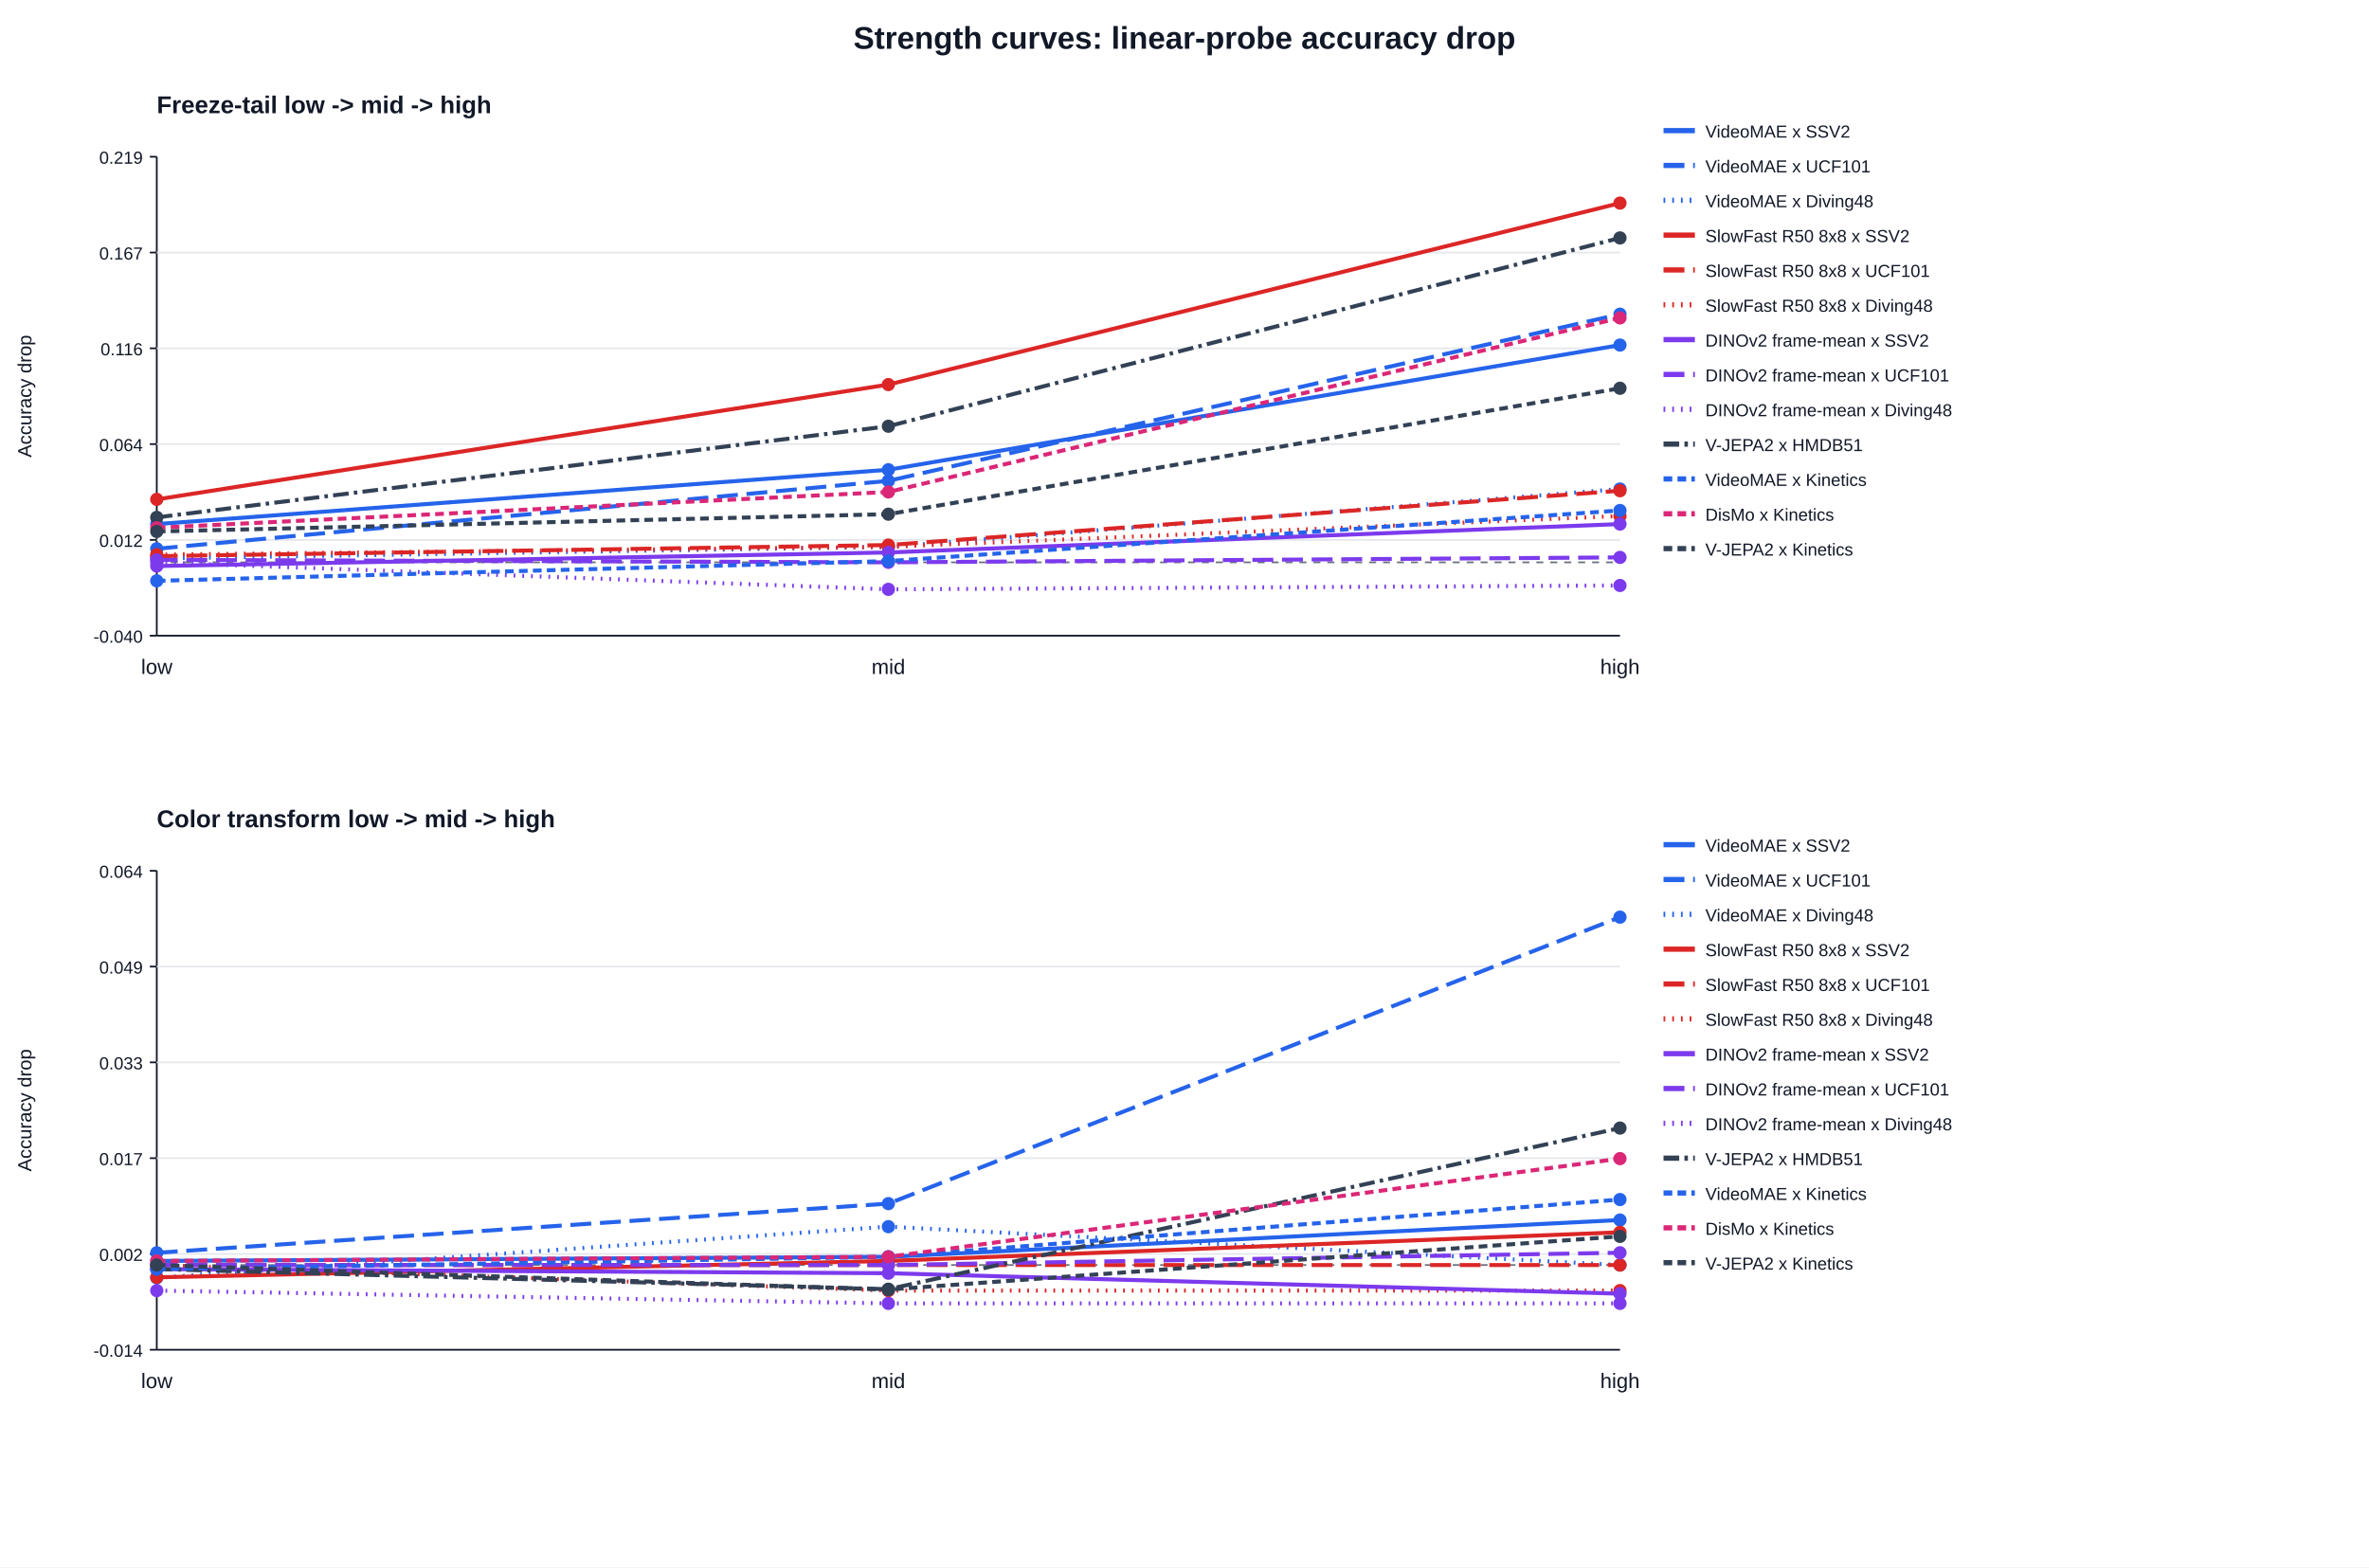
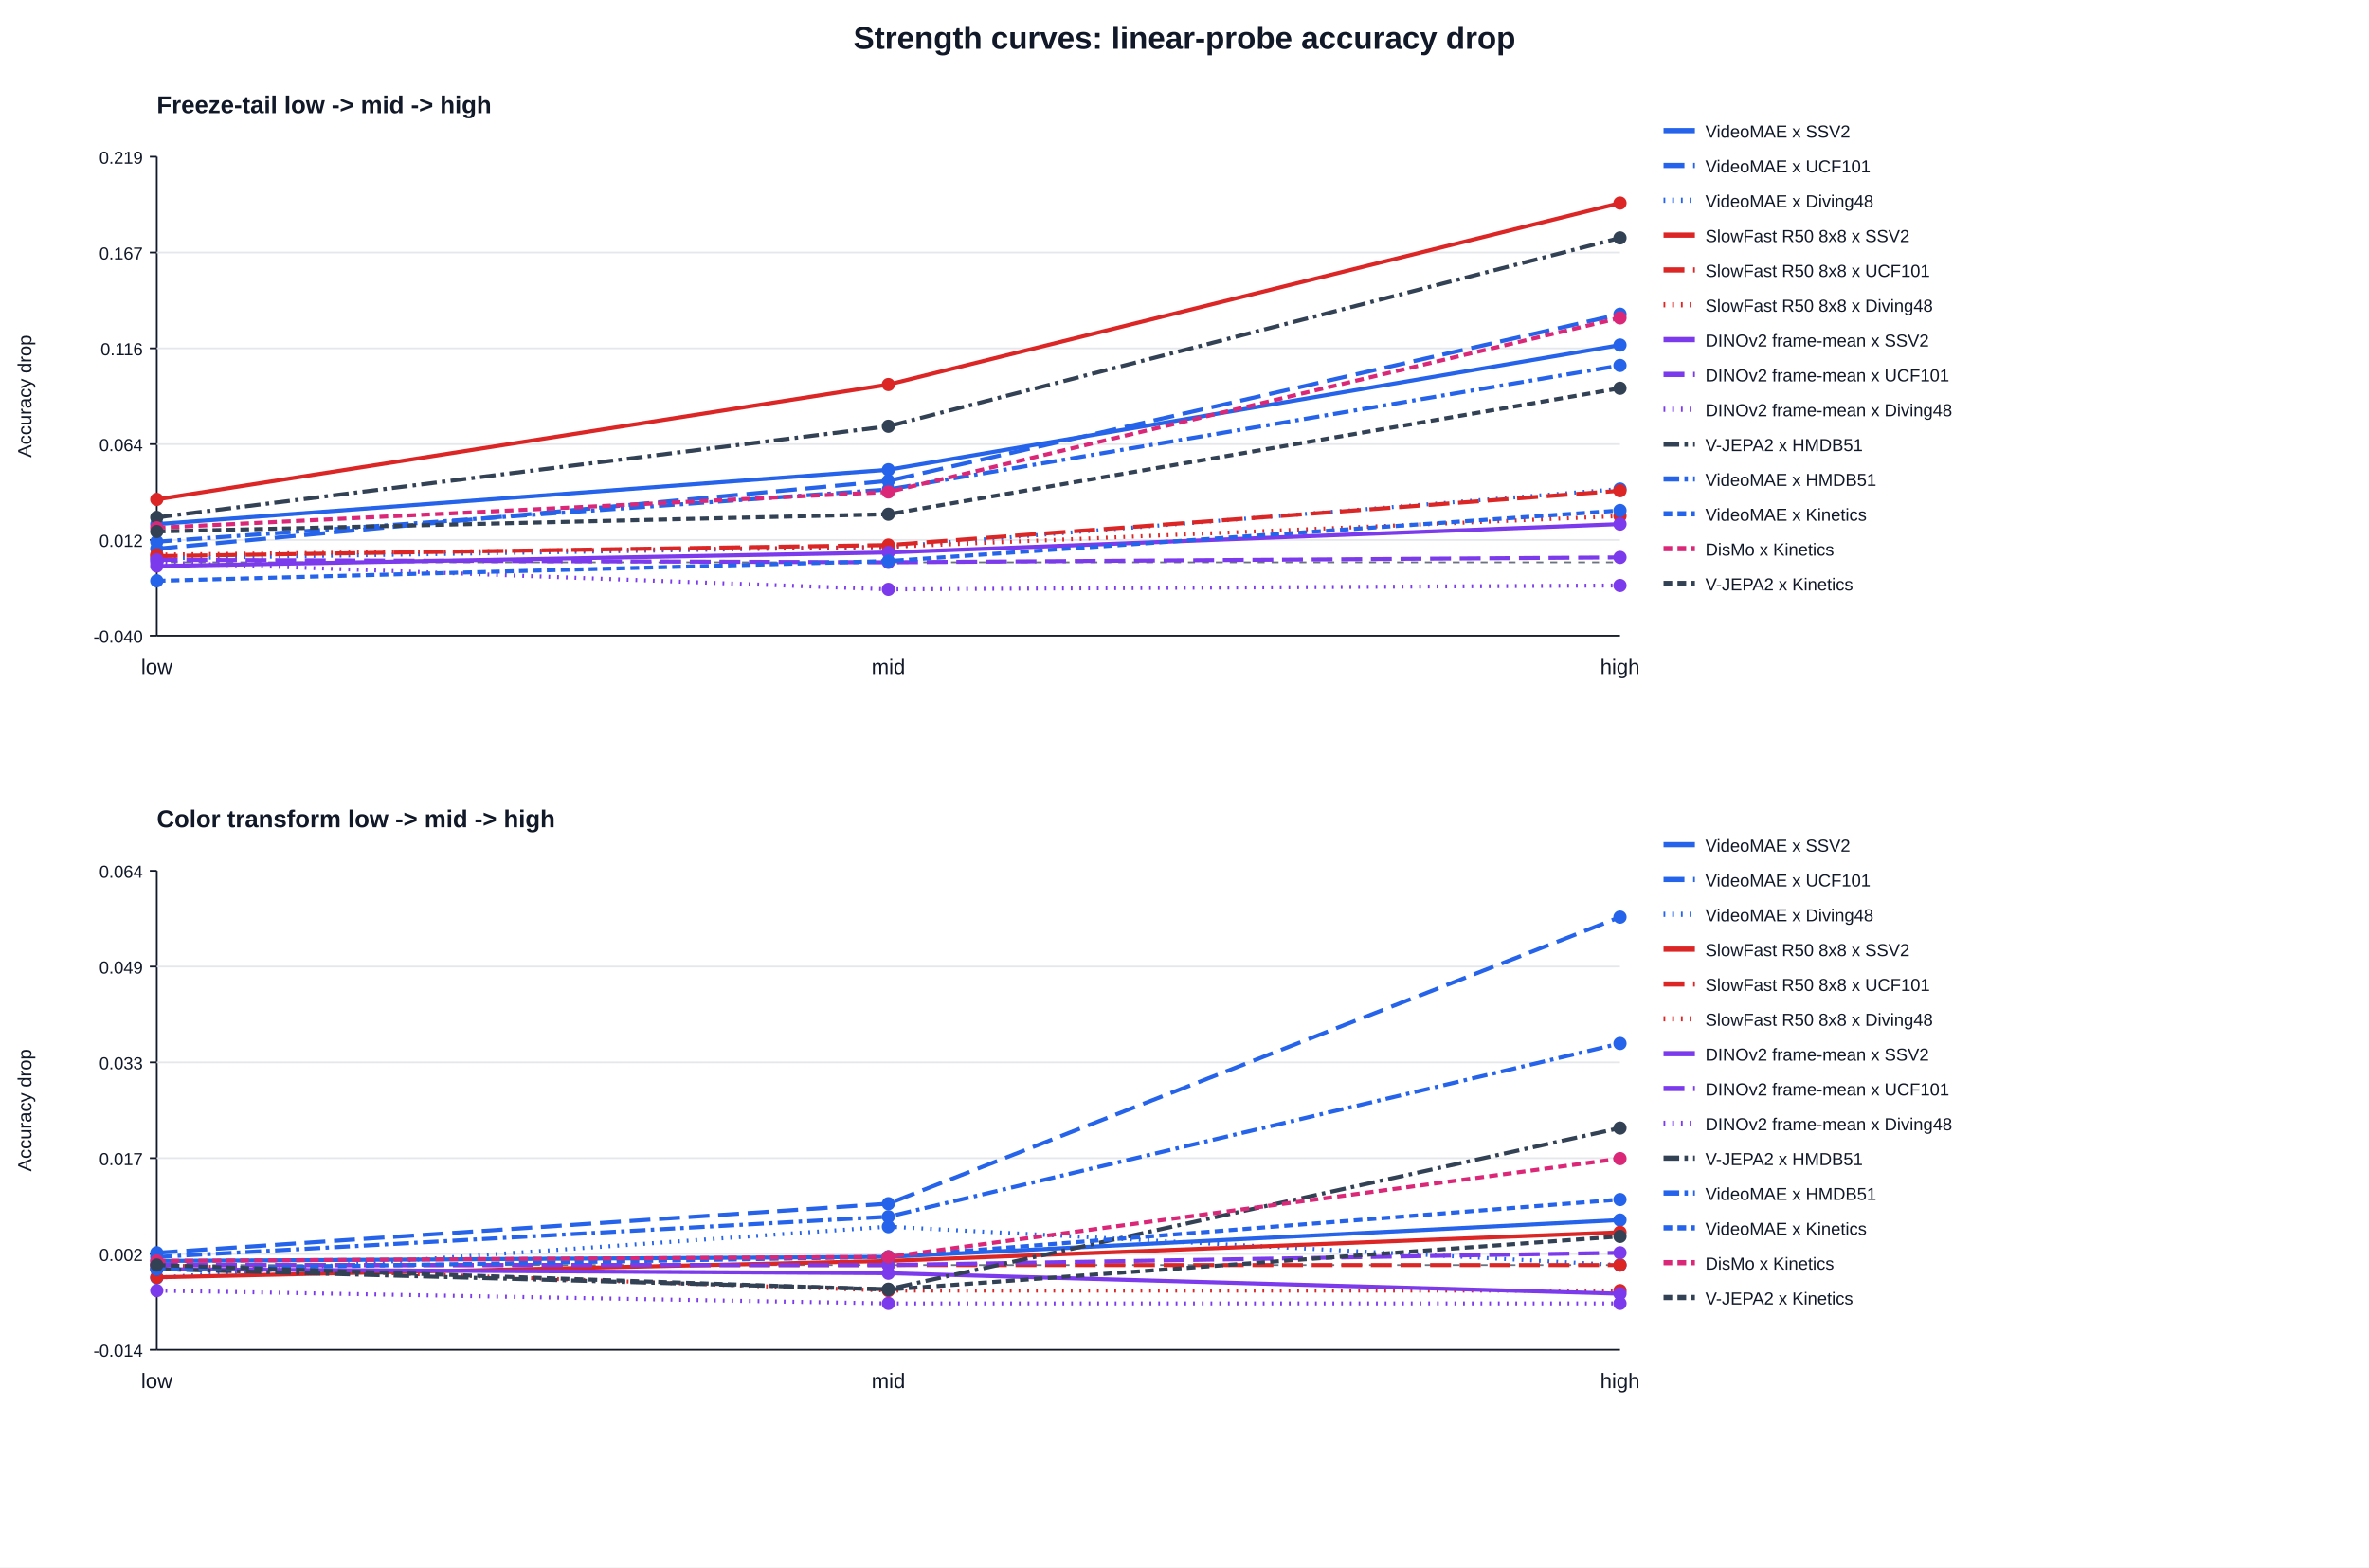
<svg xmlns="http://www.w3.org/2000/svg" width="1360" height="900" viewBox="0 0 1360 900">
  <rect width="100%" height="100%" fill="#ffffff" />
  <style>text { font-family: Arial, Helvetica, sans-serif; fill: #111827; }</style>
  <text x="680.00" y="28.00" font-size="18" font-weight="700" text-anchor="middle">Strength curves: linear-probe accuracy drop</text>
  <text x="90.00" y="65.00" font-size="14" font-weight="700" text-anchor="start">Freeze-tail low -&gt; mid -&gt; high</text>
  <text x="18.00" y="227.50" font-size="11" font-weight="400" text-anchor="middle" transform="rotate(-90 18.00 227.50)">Accuracy drop</text>
  <line x1="90" y1="365" x2="930" y2="365" stroke="#111827" stroke-width="1" />
  <line x1="90" y1="90" x2="90" y2="365" stroke="#111827" stroke-width="1" />
  <line x1="86" y1="365.00" x2="90" y2="365.00" stroke="#111827" />
  <text x="82.00" y="369.00" font-size="10" font-weight="400" text-anchor="end">-0.040</text>
  <line x1="86" y1="310.00" x2="90" y2="310.00" stroke="#111827" />
  <text x="82.00" y="314.00" font-size="10" font-weight="400" text-anchor="end">0.012</text>
  <line x1="90" y1="310.00" x2="930" y2="310.00" stroke="#e5e7eb" stroke-width="1" />
  <line x1="86" y1="255.00" x2="90" y2="255.00" stroke="#111827" />
  <text x="82.00" y="259.00" font-size="10" font-weight="400" text-anchor="end">0.064</text>
  <line x1="90" y1="255.00" x2="930" y2="255.00" stroke="#e5e7eb" stroke-width="1" />
  <line x1="86" y1="200.00" x2="90" y2="200.00" stroke="#111827" />
  <text x="82.00" y="204.00" font-size="10" font-weight="400" text-anchor="end">0.116</text>
  <line x1="90" y1="200.00" x2="930" y2="200.00" stroke="#e5e7eb" stroke-width="1" />
  <line x1="86" y1="145.00" x2="90" y2="145.00" stroke="#111827" />
  <text x="82.00" y="149.00" font-size="10" font-weight="400" text-anchor="end">0.167</text>
  <line x1="90" y1="145.00" x2="930" y2="145.00" stroke="#e5e7eb" stroke-width="1" />
  <line x1="86" y1="90.00" x2="90" y2="90.00" stroke="#111827" />
  <text x="82.00" y="94.00" font-size="10" font-weight="400" text-anchor="end">0.219</text>
  <line x1="90" y1="322.88" x2="930" y2="322.88" stroke="#6b7280" stroke-dasharray="4 4" />
  <polyline points="90.00,300.91 510.00,269.72 930.00,198.13" fill="none" stroke="#2563eb" stroke-width="2.3" stroke-linejoin="round" />
  <circle cx="90.00" cy="300.91" r="3.8" fill="#2563eb" />
  <circle cx="510.00" cy="269.72" r="3.8" fill="#2563eb" />
  <circle cx="930.00" cy="198.13" r="3.8" fill="#2563eb" />
  <polyline points="90.00,315.08 510.00,276.10 930.00,180.41" fill="none" stroke="#2563eb" stroke-width="2.3" stroke-linejoin="round" stroke-dasharray="12 5" />
  <circle cx="90.00" cy="315.08" r="3.8" fill="#2563eb" />
  <circle cx="510.00" cy="276.10" r="3.8" fill="#2563eb" />
  <circle cx="930.00" cy="180.41" r="3.8" fill="#2563eb" />
  <polyline points="90.00,320.67 510.00,314.02 930.00,280.79" fill="none" stroke="#2563eb" stroke-width="2.3" stroke-linejoin="round" stroke-dasharray="1 4" />
  <circle cx="90.00" cy="320.67" r="3.8" fill="#2563eb" />
  <circle cx="510.00" cy="314.02" r="3.8" fill="#2563eb" />
  <circle cx="930.00" cy="280.79" r="3.8" fill="#2563eb" />
  <polyline points="90.00,286.73 510.00,220.81 930.00,116.61" fill="none" stroke="#dc2626" stroke-width="2.3" stroke-linejoin="round" />
  <circle cx="90.00" cy="286.73" r="3.8" fill="#dc2626" />
  <circle cx="510.00" cy="220.81" r="3.8" fill="#dc2626" />
  <circle cx="930.00" cy="116.61" r="3.8" fill="#dc2626" />
  <polyline points="90.00,319.34 510.00,312.96 930.00,281.77" fill="none" stroke="#dc2626" stroke-width="2.3" stroke-linejoin="round" stroke-dasharray="12 5" />
  <circle cx="90.00" cy="319.34" r="3.8" fill="#dc2626" />
  <circle cx="510.00" cy="312.96" r="3.8" fill="#dc2626" />
  <circle cx="930.00" cy="281.77" r="3.8" fill="#dc2626" />
  <polyline points="90.00,318.45 510.00,314.02 930.00,296.30" fill="none" stroke="#dc2626" stroke-width="2.3" stroke-linejoin="round" stroke-dasharray="1 4" />
  <circle cx="90.00" cy="318.45" r="3.8" fill="#dc2626" />
  <circle cx="510.00" cy="314.02" r="3.8" fill="#dc2626" />
  <circle cx="930.00" cy="296.30" r="3.8" fill="#dc2626" />
  <polyline points="90.00,325.01 510.00,317.21 930.00,300.91" fill="none" stroke="#7c3aed" stroke-width="2.3" stroke-linejoin="round" />
  <circle cx="90.00" cy="325.01" r="3.8" fill="#7c3aed" />
  <circle cx="510.00" cy="317.21" r="3.8" fill="#7c3aed" />
  <circle cx="930.00" cy="300.91" r="3.8" fill="#7c3aed" />
  <polyline points="90.00,321.46 510.00,322.88 930.00,320.05" fill="none" stroke="#7c3aed" stroke-width="2.3" stroke-linejoin="round" stroke-dasharray="12 5" />
  <circle cx="90.00" cy="321.46" r="3.8" fill="#7c3aed" />
  <circle cx="510.00" cy="322.88" r="3.8" fill="#7c3aed" />
  <circle cx="930.00" cy="320.05" r="3.8" fill="#7c3aed" />
  <polyline points="90.00,322.88 510.00,338.39 930.00,336.17" fill="none" stroke="#7c3aed" stroke-width="2.3" stroke-linejoin="round" stroke-dasharray="1 4" />
  <circle cx="90.00" cy="322.88" r="3.8" fill="#7c3aed" />
  <circle cx="510.00" cy="338.39" r="3.8" fill="#7c3aed" />
  <circle cx="930.00" cy="336.17" r="3.8" fill="#7c3aed" />
  <polyline points="90.00,297.07 510.00,244.74 930.00,136.61" fill="none" stroke="#334155" stroke-width="2.3" stroke-linejoin="round" stroke-dasharray="9 3 2 3" />
  <circle cx="90.00" cy="297.07" r="3.8" fill="#334155" />
  <circle cx="510.00" cy="244.74" r="3.8" fill="#334155" />
  <circle cx="930.00" cy="136.61" r="3.8" fill="#334155" />
+   <polyline points="90.00,311.02 510.00,281.02 930.00,209.86" fill="none" stroke="#2563eb" stroke-width="2.3" stroke-linejoin="round" stroke-dasharray="9 3 2 3" />
+   <circle cx="90.00" cy="311.02" r="3.8" fill="#2563eb" />
+   <circle cx="510.00" cy="281.02" r="3.8" fill="#2563eb" />
+   <circle cx="930.00" cy="209.86" r="3.8" fill="#2563eb" />
  <polyline points="90.00,333.51 510.00,322.17 930.00,293.11" fill="none" stroke="#2563eb" stroke-width="2.3" stroke-linejoin="round" stroke-dasharray="5 3" />
  <circle cx="90.00" cy="333.51" r="3.8" fill="#2563eb" />
  <circle cx="510.00" cy="322.17" r="3.8" fill="#2563eb" />
  <circle cx="930.00" cy="293.11" r="3.8" fill="#2563eb" />
  <polyline points="90.00,303.03 510.00,282.48 930.00,182.53" fill="none" stroke="#db2777" stroke-width="2.3" stroke-linejoin="round" stroke-dasharray="5 3" />
  <circle cx="90.00" cy="303.03" r="3.8" fill="#db2777" />
  <circle cx="510.00" cy="282.48" r="3.8" fill="#db2777" />
  <circle cx="930.00" cy="182.53" r="3.8" fill="#db2777" />
  <polyline points="90.00,305.16 510.00,295.24 930.00,222.94" fill="none" stroke="#334155" stroke-width="2.3" stroke-linejoin="round" stroke-dasharray="5 3" />
  <circle cx="90.00" cy="305.16" r="3.8" fill="#334155" />
  <circle cx="510.00" cy="295.24" r="3.8" fill="#334155" />
  <circle cx="930.00" cy="222.94" r="3.8" fill="#334155" />
  <text x="90.00" y="387.00" font-size="12" font-weight="400" text-anchor="middle">low</text>
  <text x="510.00" y="387.00" font-size="12" font-weight="400" text-anchor="middle">mid</text>
  <text x="930.00" y="387.00" font-size="12" font-weight="400" text-anchor="middle">high</text>
  <line x1="955" y1="75" x2="973" y2="75" stroke="#2563eb" stroke-width="3" />
  <text x="979.00" y="79.00" font-size="10" font-weight="400" text-anchor="start">VideoMAE x SSV2</text>
  <line x1="955" y1="95" x2="973" y2="95" stroke="#2563eb" stroke-width="3" stroke-dasharray="12 5" />
  <text x="979.00" y="99.00" font-size="10" font-weight="400" text-anchor="start">VideoMAE x UCF101</text>
  <line x1="955" y1="115" x2="973" y2="115" stroke="#2563eb" stroke-width="3" stroke-dasharray="1 4" />
  <text x="979.00" y="119.00" font-size="10" font-weight="400" text-anchor="start">VideoMAE x Diving48</text>
  <line x1="955" y1="135" x2="973" y2="135" stroke="#dc2626" stroke-width="3" />
  <text x="979.00" y="139.00" font-size="10" font-weight="400" text-anchor="start">SlowFast R50 8x8 x SSV2</text>
  <line x1="955" y1="155" x2="973" y2="155" stroke="#dc2626" stroke-width="3" stroke-dasharray="12 5" />
  <text x="979.00" y="159.00" font-size="10" font-weight="400" text-anchor="start">SlowFast R50 8x8 x UCF101</text>
  <line x1="955" y1="175" x2="973" y2="175" stroke="#dc2626" stroke-width="3" stroke-dasharray="1 4" />
  <text x="979.00" y="179.00" font-size="10" font-weight="400" text-anchor="start">SlowFast R50 8x8 x Diving48</text>
  <line x1="955" y1="195" x2="973" y2="195" stroke="#7c3aed" stroke-width="3" />
  <text x="979.00" y="199.00" font-size="10" font-weight="400" text-anchor="start">DINOv2 frame-mean x SSV2</text>
  <line x1="955" y1="215" x2="973" y2="215" stroke="#7c3aed" stroke-width="3" stroke-dasharray="12 5" />
  <text x="979.00" y="219.00" font-size="10" font-weight="400" text-anchor="start">DINOv2 frame-mean x UCF101</text>
  <line x1="955" y1="235" x2="973" y2="235" stroke="#7c3aed" stroke-width="3" stroke-dasharray="1 4" />
  <text x="979.00" y="239.00" font-size="10" font-weight="400" text-anchor="start">DINOv2 frame-mean x Diving48</text>
  <line x1="955" y1="255" x2="973" y2="255" stroke="#334155" stroke-width="3" stroke-dasharray="9 3 2 3" />
  <text x="979.00" y="259.00" font-size="10" font-weight="400" text-anchor="start">V-JEPA2 x HMDB51</text>
-   <line x1="955" y1="275" x2="973" y2="275" stroke="#2563eb" stroke-width="3" stroke-dasharray="5 3" />
-   <text x="979.00" y="279.00" font-size="10" font-weight="400" text-anchor="start">VideoMAE x Kinetics</text>
-   <line x1="955" y1="295" x2="973" y2="295" stroke="#db2777" stroke-width="3" stroke-dasharray="5 3" />
-   <text x="979.00" y="299.00" font-size="10" font-weight="400" text-anchor="start">DisMo x Kinetics</text>
-   <line x1="955" y1="315" x2="973" y2="315" stroke="#334155" stroke-width="3" stroke-dasharray="5 3" />
-   <text x="979.00" y="319.00" font-size="10" font-weight="400" text-anchor="start">V-JEPA2 x Kinetics</text>
+   <line x1="955" y1="275" x2="973" y2="275" stroke="#2563eb" stroke-width="3" stroke-dasharray="9 3 2 3" />
+   <text x="979.00" y="279.00" font-size="10" font-weight="400" text-anchor="start">VideoMAE x HMDB51</text>
+   <line x1="955" y1="295" x2="973" y2="295" stroke="#2563eb" stroke-width="3" stroke-dasharray="5 3" />
+   <text x="979.00" y="299.00" font-size="10" font-weight="400" text-anchor="start">VideoMAE x Kinetics</text>
+   <line x1="955" y1="315" x2="973" y2="315" stroke="#db2777" stroke-width="3" stroke-dasharray="5 3" />
+   <text x="979.00" y="319.00" font-size="10" font-weight="400" text-anchor="start">DisMo x Kinetics</text>
+   <line x1="955" y1="335" x2="973" y2="335" stroke="#334155" stroke-width="3" stroke-dasharray="5 3" />
+   <text x="979.00" y="339.00" font-size="10" font-weight="400" text-anchor="start">V-JEPA2 x Kinetics</text>
  <text x="90.00" y="475.00" font-size="14" font-weight="700" text-anchor="start">Color transform low -&gt; mid -&gt; high</text>
  <text x="18.00" y="637.50" font-size="11" font-weight="400" text-anchor="middle" transform="rotate(-90 18.00 637.50)">Accuracy drop</text>
  <line x1="90" y1="775" x2="930" y2="775" stroke="#111827" stroke-width="1" />
  <line x1="90" y1="500" x2="90" y2="775" stroke="#111827" stroke-width="1" />
  <line x1="86" y1="775.00" x2="90" y2="775.00" stroke="#111827" />
  <text x="82.00" y="779.00" font-size="10" font-weight="400" text-anchor="end">-0.014</text>
  <line x1="86" y1="720.00" x2="90" y2="720.00" stroke="#111827" />
  <text x="82.00" y="724.00" font-size="10" font-weight="400" text-anchor="end">0.002</text>
  <line x1="90" y1="720.00" x2="930" y2="720.00" stroke="#e5e7eb" stroke-width="1" />
  <line x1="86" y1="665.00" x2="90" y2="665.00" stroke="#111827" />
  <text x="82.00" y="669.00" font-size="10" font-weight="400" text-anchor="end">0.017</text>
  <line x1="90" y1="665.00" x2="930" y2="665.00" stroke="#e5e7eb" stroke-width="1" />
  <line x1="86" y1="610.00" x2="90" y2="610.00" stroke="#111827" />
  <text x="82.00" y="614.00" font-size="10" font-weight="400" text-anchor="end">0.033</text>
  <line x1="90" y1="610.00" x2="930" y2="610.00" stroke="#e5e7eb" stroke-width="1" />
  <line x1="86" y1="555.00" x2="90" y2="555.00" stroke="#111827" />
  <text x="82.00" y="559.00" font-size="10" font-weight="400" text-anchor="end">0.049</text>
  <line x1="90" y1="555.00" x2="930" y2="555.00" stroke="#e5e7eb" stroke-width="1" />
  <line x1="86" y1="500.00" x2="90" y2="500.00" stroke="#111827" />
  <text x="82.00" y="504.00" font-size="10" font-weight="400" text-anchor="end">0.064</text>
  <line x1="90" y1="726.36" x2="930" y2="726.36" stroke="#6b7280" stroke-dasharray="4 4" />
  <polyline points="90.00,724.01 510.00,721.66 930.00,700.51" fill="none" stroke="#2563eb" stroke-width="2.3" stroke-linejoin="round" />
  <circle cx="90.00" cy="724.01" r="3.8" fill="#2563eb" />
  <circle cx="510.00" cy="721.66" r="3.8" fill="#2563eb" />
  <circle cx="930.00" cy="700.51" r="3.8" fill="#2563eb" />
  <polyline points="90.00,719.31 510.00,691.11 930.00,526.61" fill="none" stroke="#2563eb" stroke-width="2.3" stroke-linejoin="round" stroke-dasharray="12 5" />
  <circle cx="90.00" cy="719.31" r="3.8" fill="#2563eb" />
  <circle cx="510.00" cy="691.11" r="3.8" fill="#2563eb" />
  <circle cx="930.00" cy="526.61" r="3.8" fill="#2563eb" />
  <polyline points="90.00,733.70 510.00,704.33 930.00,726.36" fill="none" stroke="#2563eb" stroke-width="2.3" stroke-linejoin="round" stroke-dasharray="1 4" />
  <circle cx="90.00" cy="733.70" r="3.8" fill="#2563eb" />
  <circle cx="510.00" cy="704.33" r="3.8" fill="#2563eb" />
  <circle cx="930.00" cy="726.36" r="3.8" fill="#2563eb" />
  <polyline points="90.00,733.41 510.00,724.01 930.00,707.56" fill="none" stroke="#dc2626" stroke-width="2.3" stroke-linejoin="round" />
  <circle cx="90.00" cy="733.41" r="3.8" fill="#dc2626" />
  <circle cx="510.00" cy="724.01" r="3.8" fill="#dc2626" />
  <circle cx="930.00" cy="707.56" r="3.8" fill="#dc2626" />
  <polyline points="90.00,726.36 510.00,726.36 930.00,726.36" fill="none" stroke="#dc2626" stroke-width="2.3" stroke-linejoin="round" stroke-dasharray="12 5" />
  <circle cx="90.00" cy="726.36" r="3.8" fill="#dc2626" />
  <circle cx="510.00" cy="726.36" r="3.8" fill="#dc2626" />
  <circle cx="930.00" cy="726.36" r="3.8" fill="#dc2626" />
  <polyline points="90.00,726.36 510.00,741.04 930.00,741.04" fill="none" stroke="#dc2626" stroke-width="2.3" stroke-linejoin="round" stroke-dasharray="1 4" />
  <circle cx="90.00" cy="726.36" r="3.8" fill="#dc2626" />
  <circle cx="510.00" cy="741.04" r="3.8" fill="#dc2626" />
  <circle cx="930.00" cy="741.04" r="3.8" fill="#dc2626" />
  <polyline points="90.00,728.71 510.00,731.06 930.00,742.81" fill="none" stroke="#7c3aed" stroke-width="2.3" stroke-linejoin="round" />
  <circle cx="90.00" cy="728.71" r="3.8" fill="#7c3aed" />
  <circle cx="510.00" cy="731.06" r="3.8" fill="#7c3aed" />
  <circle cx="930.00" cy="742.81" r="3.8" fill="#7c3aed" />
  <polyline points="90.00,726.36 510.00,726.36 930.00,719.31" fill="none" stroke="#7c3aed" stroke-width="2.3" stroke-linejoin="round" stroke-dasharray="12 5" />
  <circle cx="90.00" cy="726.36" r="3.8" fill="#7c3aed" />
  <circle cx="510.00" cy="726.36" r="3.8" fill="#7c3aed" />
  <circle cx="930.00" cy="719.31" r="3.8" fill="#7c3aed" />
  <polyline points="90.00,741.04 510.00,748.39 930.00,748.39" fill="none" stroke="#7c3aed" stroke-width="2.3" stroke-linejoin="round" stroke-dasharray="1 4" />
  <circle cx="90.00" cy="741.04" r="3.8" fill="#7c3aed" />
  <circle cx="510.00" cy="748.39" r="3.8" fill="#7c3aed" />
  <circle cx="930.00" cy="748.39" r="3.8" fill="#7c3aed" />
  <polyline points="90.00,728.67 510.00,740.23 930.00,647.72" fill="none" stroke="#334155" stroke-width="2.3" stroke-linejoin="round" stroke-dasharray="9 3 2 3" />
  <circle cx="90.00" cy="728.67" r="3.8" fill="#334155" />
  <circle cx="510.00" cy="740.23" r="3.8" fill="#334155" />
  <circle cx="930.00" cy="647.72" r="3.8" fill="#334155" />
+   <polyline points="90.00,721.73 510.00,698.60 930.00,599.15" fill="none" stroke="#2563eb" stroke-width="2.3" stroke-linejoin="round" stroke-dasharray="9 3 2 3" />
+   <circle cx="90.00" cy="721.73" r="3.8" fill="#2563eb" />
+   <circle cx="510.00" cy="698.60" r="3.8" fill="#2563eb" />
+   <circle cx="930.00" cy="599.15" r="3.8" fill="#2563eb" />
  <polyline points="90.00,728.71 510.00,721.66 930.00,688.76" fill="none" stroke="#2563eb" stroke-width="2.3" stroke-linejoin="round" stroke-dasharray="5 3" />
  <circle cx="90.00" cy="728.71" r="3.8" fill="#2563eb" />
  <circle cx="510.00" cy="721.66" r="3.8" fill="#2563eb" />
  <circle cx="930.00" cy="688.76" r="3.8" fill="#2563eb" />
  <polyline points="90.00,724.01 510.00,721.66 930.00,665.26" fill="none" stroke="#db2777" stroke-width="2.3" stroke-linejoin="round" stroke-dasharray="5 3" />
  <circle cx="90.00" cy="724.01" r="3.8" fill="#db2777" />
  <circle cx="510.00" cy="721.66" r="3.8" fill="#db2777" />
  <circle cx="930.00" cy="665.26" r="3.8" fill="#db2777" />
  <polyline points="90.00,726.36 510.00,740.46 930.00,709.91" fill="none" stroke="#334155" stroke-width="2.3" stroke-linejoin="round" stroke-dasharray="5 3" />
  <circle cx="90.00" cy="726.36" r="3.8" fill="#334155" />
  <circle cx="510.00" cy="740.46" r="3.8" fill="#334155" />
  <circle cx="930.00" cy="709.91" r="3.8" fill="#334155" />
  <text x="90.00" y="797.00" font-size="12" font-weight="400" text-anchor="middle">low</text>
  <text x="510.00" y="797.00" font-size="12" font-weight="400" text-anchor="middle">mid</text>
  <text x="930.00" y="797.00" font-size="12" font-weight="400" text-anchor="middle">high</text>
  <line x1="955" y1="485" x2="973" y2="485" stroke="#2563eb" stroke-width="3" />
  <text x="979.00" y="489.00" font-size="10" font-weight="400" text-anchor="start">VideoMAE x SSV2</text>
  <line x1="955" y1="505" x2="973" y2="505" stroke="#2563eb" stroke-width="3" stroke-dasharray="12 5" />
  <text x="979.00" y="509.00" font-size="10" font-weight="400" text-anchor="start">VideoMAE x UCF101</text>
  <line x1="955" y1="525" x2="973" y2="525" stroke="#2563eb" stroke-width="3" stroke-dasharray="1 4" />
  <text x="979.00" y="529.00" font-size="10" font-weight="400" text-anchor="start">VideoMAE x Diving48</text>
  <line x1="955" y1="545" x2="973" y2="545" stroke="#dc2626" stroke-width="3" />
  <text x="979.00" y="549.00" font-size="10" font-weight="400" text-anchor="start">SlowFast R50 8x8 x SSV2</text>
  <line x1="955" y1="565" x2="973" y2="565" stroke="#dc2626" stroke-width="3" stroke-dasharray="12 5" />
  <text x="979.00" y="569.00" font-size="10" font-weight="400" text-anchor="start">SlowFast R50 8x8 x UCF101</text>
  <line x1="955" y1="585" x2="973" y2="585" stroke="#dc2626" stroke-width="3" stroke-dasharray="1 4" />
  <text x="979.00" y="589.00" font-size="10" font-weight="400" text-anchor="start">SlowFast R50 8x8 x Diving48</text>
  <line x1="955" y1="605" x2="973" y2="605" stroke="#7c3aed" stroke-width="3" />
  <text x="979.00" y="609.00" font-size="10" font-weight="400" text-anchor="start">DINOv2 frame-mean x SSV2</text>
  <line x1="955" y1="625" x2="973" y2="625" stroke="#7c3aed" stroke-width="3" stroke-dasharray="12 5" />
  <text x="979.00" y="629.00" font-size="10" font-weight="400" text-anchor="start">DINOv2 frame-mean x UCF101</text>
  <line x1="955" y1="645" x2="973" y2="645" stroke="#7c3aed" stroke-width="3" stroke-dasharray="1 4" />
  <text x="979.00" y="649.00" font-size="10" font-weight="400" text-anchor="start">DINOv2 frame-mean x Diving48</text>
  <line x1="955" y1="665" x2="973" y2="665" stroke="#334155" stroke-width="3" stroke-dasharray="9 3 2 3" />
  <text x="979.00" y="669.00" font-size="10" font-weight="400" text-anchor="start">V-JEPA2 x HMDB51</text>
-   <line x1="955" y1="685" x2="973" y2="685" stroke="#2563eb" stroke-width="3" stroke-dasharray="5 3" />
-   <text x="979.00" y="689.00" font-size="10" font-weight="400" text-anchor="start">VideoMAE x Kinetics</text>
-   <line x1="955" y1="705" x2="973" y2="705" stroke="#db2777" stroke-width="3" stroke-dasharray="5 3" />
-   <text x="979.00" y="709.00" font-size="10" font-weight="400" text-anchor="start">DisMo x Kinetics</text>
-   <line x1="955" y1="725" x2="973" y2="725" stroke="#334155" stroke-width="3" stroke-dasharray="5 3" />
-   <text x="979.00" y="729.00" font-size="10" font-weight="400" text-anchor="start">V-JEPA2 x Kinetics</text>
+   <line x1="955" y1="685" x2="973" y2="685" stroke="#2563eb" stroke-width="3" stroke-dasharray="9 3 2 3" />
+   <text x="979.00" y="689.00" font-size="10" font-weight="400" text-anchor="start">VideoMAE x HMDB51</text>
+   <line x1="955" y1="705" x2="973" y2="705" stroke="#2563eb" stroke-width="3" stroke-dasharray="5 3" />
+   <text x="979.00" y="709.00" font-size="10" font-weight="400" text-anchor="start">VideoMAE x Kinetics</text>
+   <line x1="955" y1="725" x2="973" y2="725" stroke="#db2777" stroke-width="3" stroke-dasharray="5 3" />
+   <text x="979.00" y="729.00" font-size="10" font-weight="400" text-anchor="start">DisMo x Kinetics</text>
+   <line x1="955" y1="745" x2="973" y2="745" stroke="#334155" stroke-width="3" stroke-dasharray="5 3" />
+   <text x="979.00" y="749.00" font-size="10" font-weight="400" text-anchor="start">V-JEPA2 x Kinetics</text>
</svg>
